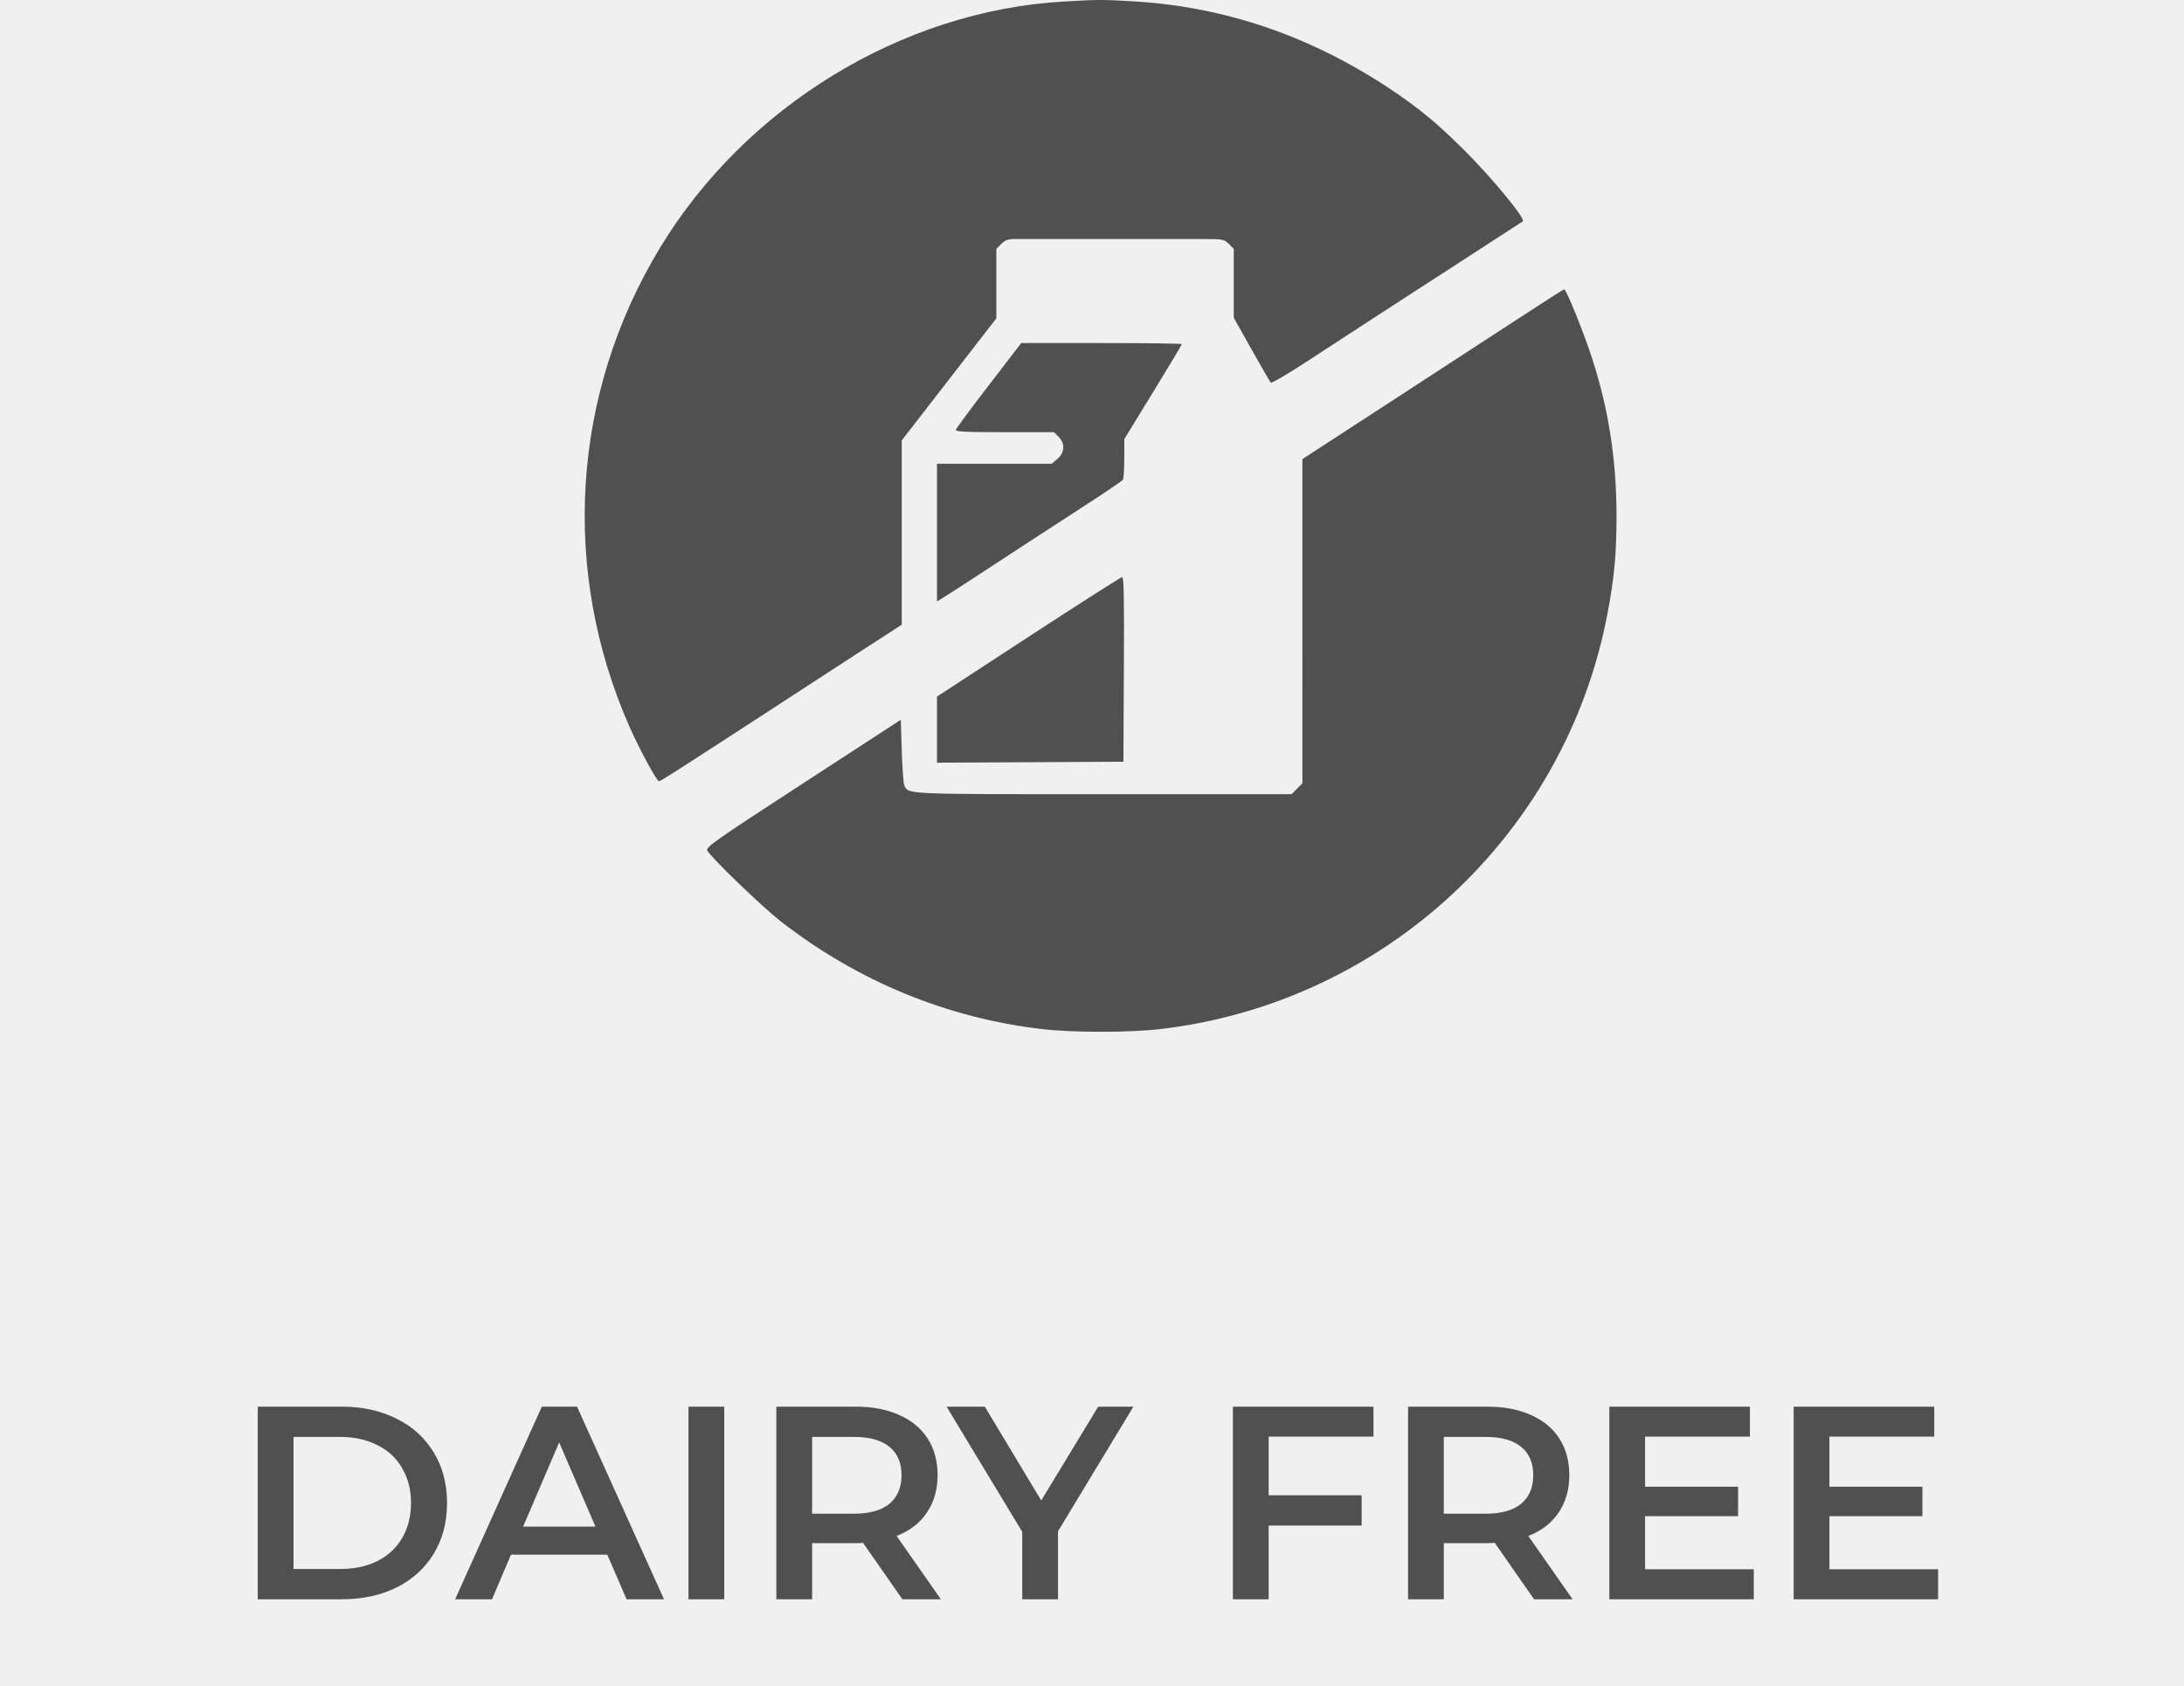
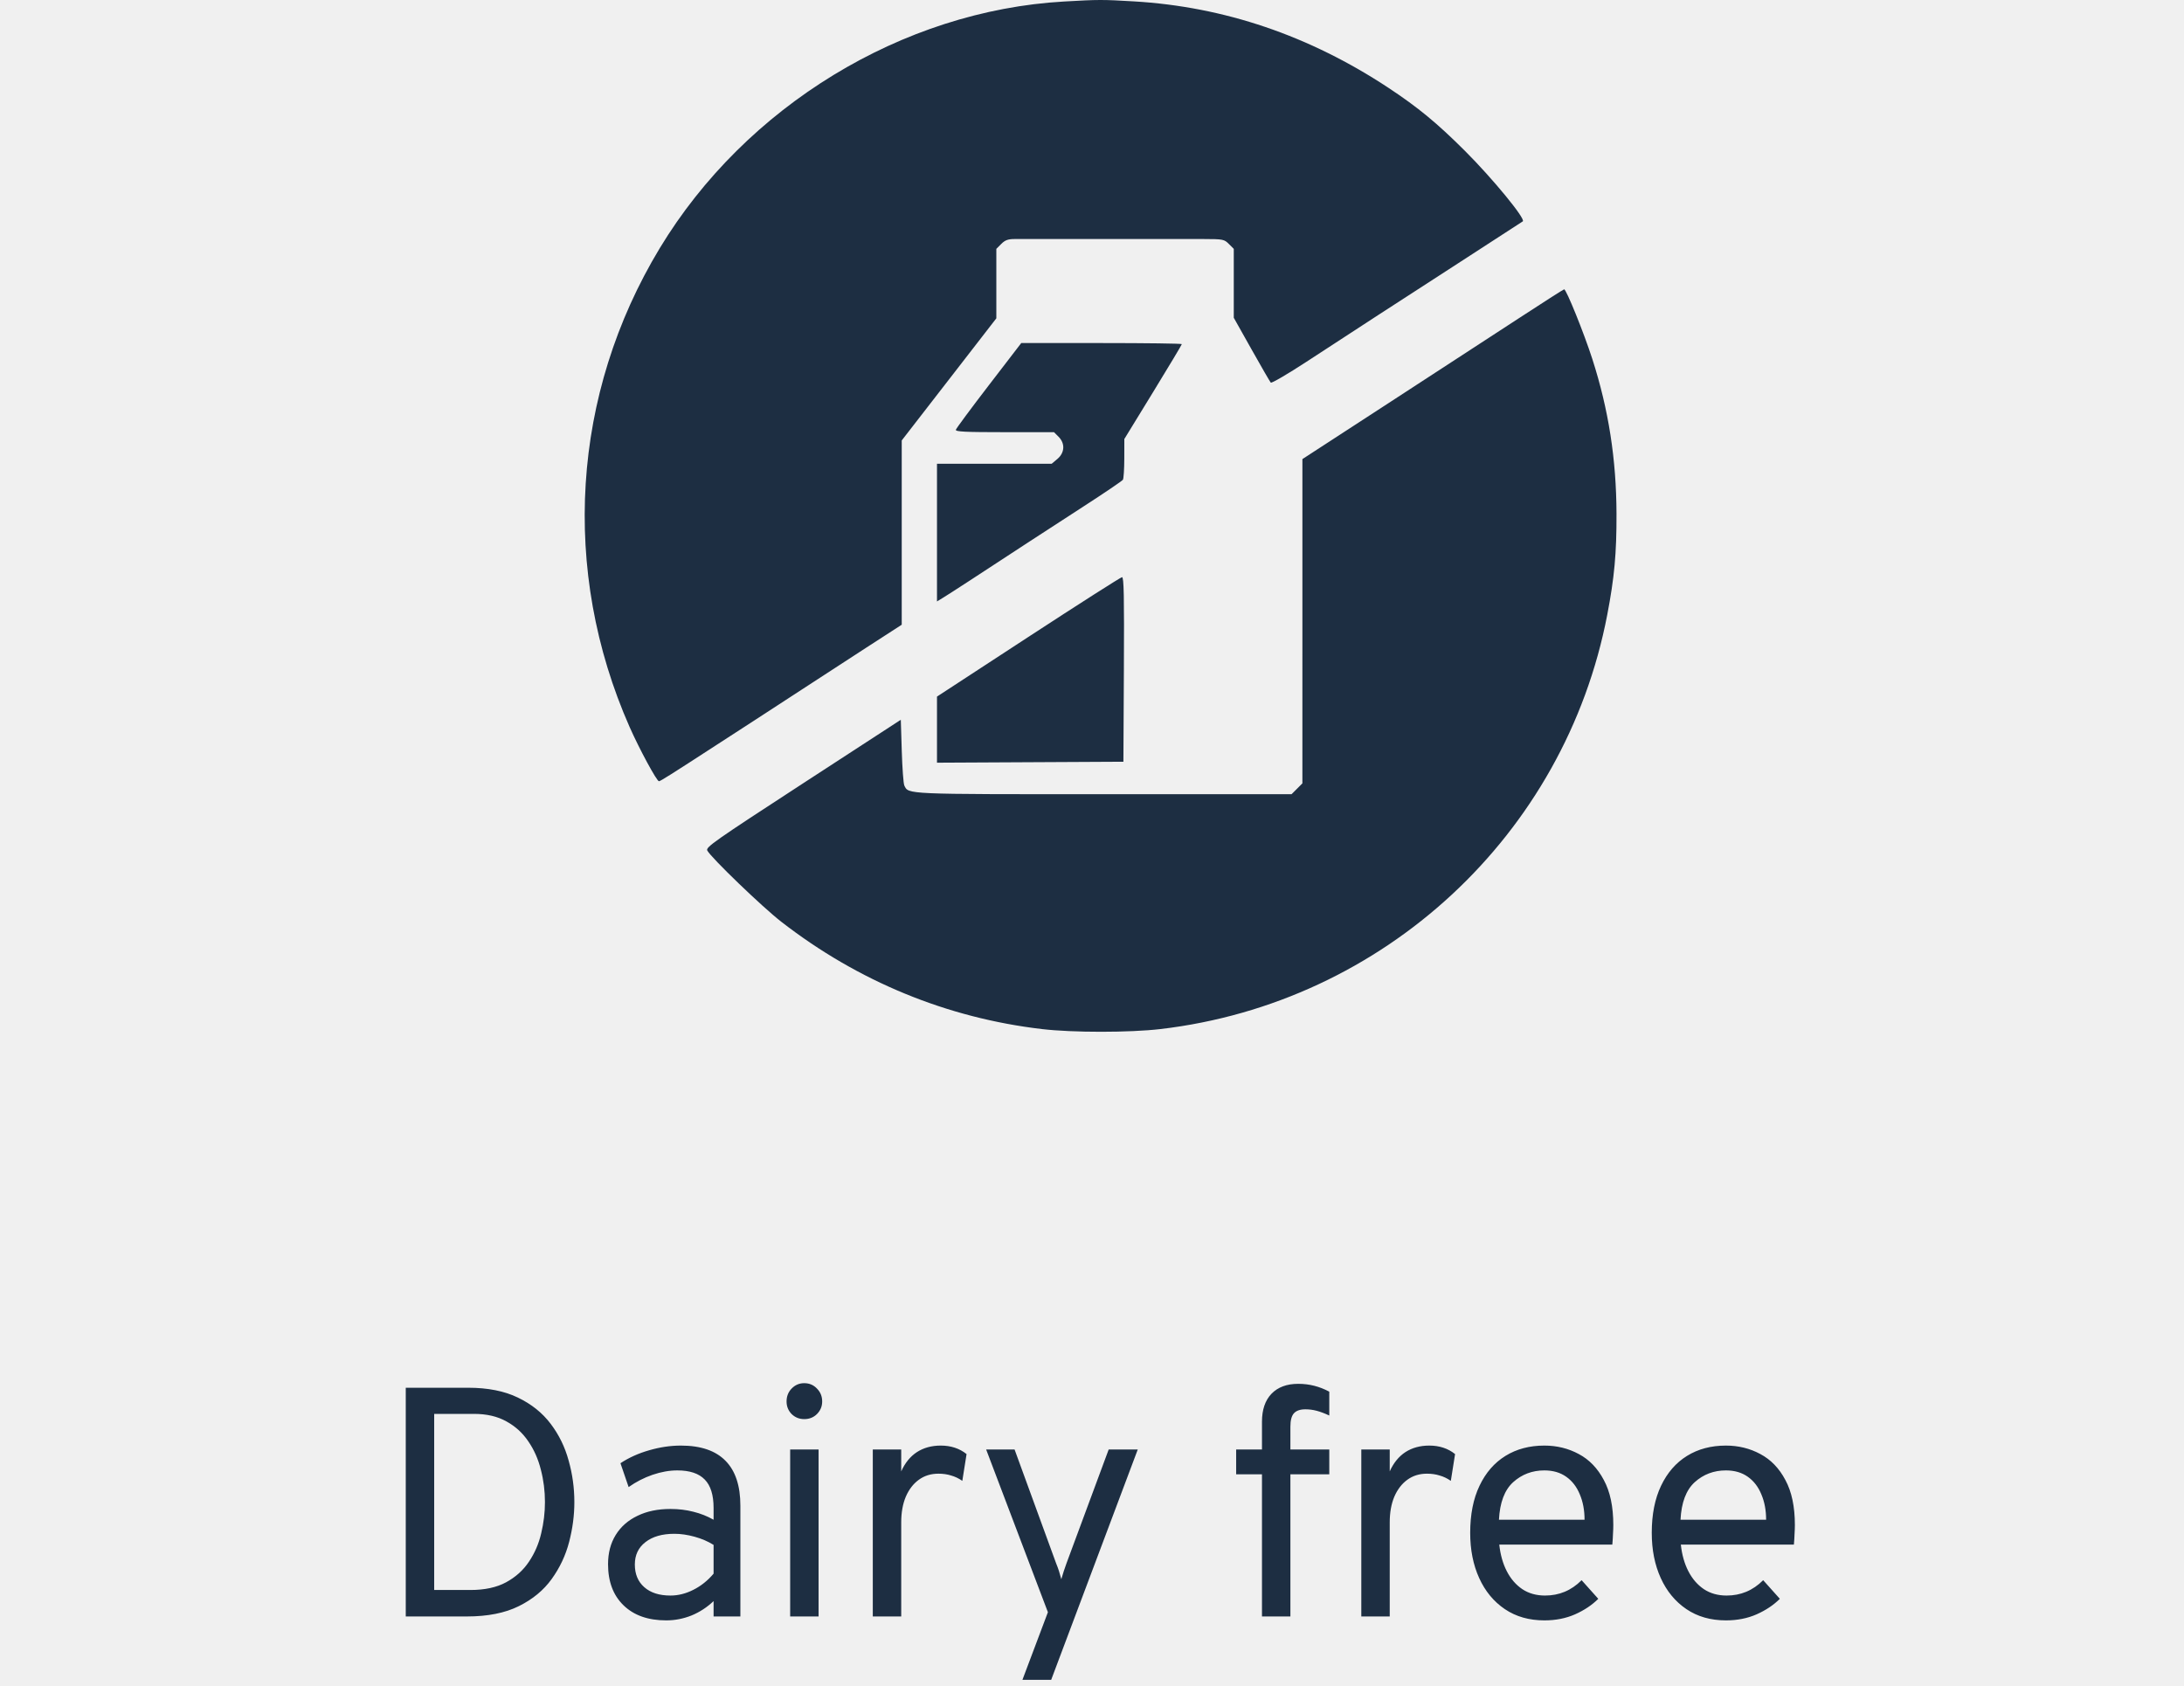
<svg xmlns="http://www.w3.org/2000/svg" width="127" height="98" viewBox="0 0 127 98" fill="none">
-   <path fill-rule="evenodd" clip-rule="evenodd" d="M61.874 0.088C52.468 0.622 43.356 6.181 38.367 14.429C33.239 22.908 32.592 33.175 36.613 42.279C37.178 43.557 38.191 45.43 38.318 45.43C38.398 45.43 38.995 45.054 41.65 43.33C42.213 42.964 43.197 42.328 43.835 41.915C44.474 41.502 45.739 40.679 46.647 40.085C47.554 39.492 49.228 38.404 50.366 37.667L52.436 36.329V30.971V25.613L55.187 22.062L57.937 18.511V16.492V14.472L58.221 14.187C58.445 13.963 58.612 13.902 59.003 13.9C59.646 13.896 68.408 13.896 69.976 13.9C71.126 13.903 71.186 13.914 71.459 14.187L71.744 14.472V16.475V18.478L72.779 20.32C73.348 21.333 73.851 22.202 73.896 22.25C73.942 22.298 74.871 21.756 75.962 21.044C79.837 18.516 80.471 18.104 84.471 15.518C86.696 14.079 88.532 12.889 88.552 12.872C88.723 12.726 86.797 10.382 85.182 8.769C83.575 7.165 82.451 6.238 80.75 5.115C76.14 2.07 71.19 0.389 65.925 0.08C64.083 -0.028 63.914 -0.028 61.874 0.088ZM88.295 18.524C86.869 19.456 83.459 21.677 80.718 23.458L75.735 26.697L75.735 36.126L75.734 45.554L75.419 45.87L75.104 46.185H64.196C52.547 46.185 52.836 46.198 52.586 45.677C52.535 45.571 52.468 44.667 52.438 43.67L52.382 41.856L46.699 45.552C41.523 48.92 41.027 49.268 41.129 49.46C41.357 49.885 44.326 52.744 45.434 53.604C49.895 57.067 55.069 59.197 60.594 59.843C62.381 60.053 65.687 60.052 67.479 59.842C80.471 58.321 91.007 48.552 93.462 35.75C93.877 33.59 94.007 32.162 94 29.882C93.989 26.694 93.54 23.821 92.597 20.886C92.106 19.36 91.076 16.813 90.955 16.824C90.919 16.827 89.722 17.592 88.295 18.524ZM57.502 22.401C56.466 23.749 55.602 24.915 55.583 24.992C55.555 25.104 56.124 25.132 58.419 25.132H61.291L61.555 25.397C61.945 25.787 61.917 26.326 61.488 26.688L61.157 26.967H57.821H54.486V30.971V34.975L54.89 34.727C55.254 34.505 56.861 33.46 59.771 31.552C60.334 31.183 61.791 30.238 63.007 29.451C64.223 28.665 65.254 27.966 65.297 27.899C65.341 27.832 65.377 27.271 65.378 26.654L65.38 25.53L67.052 22.802C67.971 21.301 68.724 20.045 68.724 20.011C68.724 19.977 66.623 19.949 64.055 19.949H59.386L57.502 22.401ZM59.798 37.04L54.486 40.508V42.43V44.352L59.906 44.324L65.326 44.296L65.354 38.925C65.376 34.659 65.354 33.555 65.246 33.563C65.171 33.569 62.719 35.133 59.798 37.04Z" fill="#505050" />
-   <path d="M14.988 81.8H19.884C21.079 81.8 22.14 82.035 23.068 82.504C23.996 82.963 24.716 83.619 25.228 84.472C25.74 85.315 25.996 86.291 25.996 87.4C25.996 88.509 25.74 89.491 25.228 90.344C24.716 91.187 23.996 91.843 23.068 92.312C22.14 92.771 21.079 93 19.884 93H14.988V81.8ZM19.788 91.24C20.61 91.24 21.33 91.085 21.948 90.776C22.578 90.456 23.058 90.008 23.388 89.432C23.73 88.845 23.9 88.168 23.9 87.4C23.9 86.632 23.73 85.96 23.388 85.384C23.058 84.797 22.578 84.349 21.948 84.04C21.33 83.72 20.61 83.56 19.788 83.56H17.068V91.24H19.788ZM35.315 90.408H29.715L28.611 93H26.467L31.507 81.8H33.555L38.611 93H36.435L35.315 90.408ZM34.627 88.776L32.515 83.88L30.419 88.776H34.627ZM40.035 81.8H42.115V93H40.035V81.8ZM52.473 93L50.185 89.72C50.089 89.731 49.945 89.736 49.753 89.736H47.225V93H45.145V81.8H49.753C50.723 81.8 51.566 81.96 52.281 82.28C53.006 82.6 53.561 83.059 53.945 83.656C54.329 84.253 54.521 84.963 54.521 85.784C54.521 86.627 54.313 87.352 53.897 87.96C53.491 88.568 52.905 89.021 52.137 89.32L54.713 93H52.473ZM52.425 85.784C52.425 85.069 52.19 84.52 51.721 84.136C51.251 83.752 50.563 83.56 49.657 83.56H47.225V88.024H49.657C50.563 88.024 51.251 87.832 51.721 87.448C52.19 87.053 52.425 86.499 52.425 85.784ZM61.523 89.048V93H59.444V89.08L55.044 81.8H57.267L60.547 87.256L63.859 81.8H65.907L61.523 89.048ZM73.772 83.544V86.952H79.18V88.712H73.772V93H71.692V81.8H79.868V83.544H73.772ZM89.207 93L86.919 89.72C86.823 89.731 86.679 89.736 86.487 89.736H83.959V93H81.879V81.8H86.487C87.458 81.8 88.3 81.96 89.015 82.28C89.74 82.6 90.295 83.059 90.679 83.656C91.063 84.253 91.255 84.963 91.255 85.784C91.255 86.627 91.047 87.352 90.631 87.96C90.226 88.568 89.639 89.021 88.871 89.32L91.447 93H89.207ZM89.159 85.784C89.159 85.069 88.924 84.52 88.455 84.136C87.986 83.752 87.298 83.56 86.391 83.56H83.959V88.024H86.391C87.298 88.024 87.986 87.832 88.455 87.448C88.924 87.053 89.159 86.499 89.159 85.784ZM101.982 91.256V93H93.582V81.8H101.758V83.544H95.662V86.456H101.07V88.168H95.662V91.256H101.982ZM112.701 91.256V93H104.301V81.8H112.477V83.544H106.381V86.456H111.789V88.168H106.381V91.256H112.701Z" fill="#505050" />
+   <g clip-path="url(#clip0_102_37)">
+     <path fill-rule="evenodd" clip-rule="evenodd" d="M61.874 0.088C52.468 0.622 43.356 6.181 38.367 14.429C33.239 22.908 32.592 33.175 36.613 42.279C37.178 43.557 38.191 45.43 38.318 45.43C38.398 45.43 38.995 45.054 41.65 43.33C42.213 42.964 43.197 42.328 43.835 41.915C44.474 41.502 45.739 40.679 46.647 40.085C47.554 39.492 49.228 38.404 50.366 37.667L52.436 36.329V30.971V25.613L55.187 22.062L57.937 18.511V16.492V14.472L58.221 14.187C58.445 13.963 58.612 13.902 59.003 13.9C59.646 13.896 68.408 13.896 69.976 13.9C71.126 13.903 71.186 13.914 71.459 14.187L71.744 14.472V16.475V18.478L72.779 20.32C73.348 21.333 73.851 22.202 73.896 22.25C73.942 22.298 74.871 21.756 75.962 21.044C79.837 18.516 80.471 18.104 84.471 15.518C86.696 14.079 88.532 12.889 88.552 12.872C88.723 12.726 86.797 10.382 85.182 8.769C83.575 7.165 82.451 6.238 80.75 5.115C76.14 2.07 71.19 0.389 65.925 0.08C64.083 -0.028 63.914 -0.028 61.874 0.088ZM88.295 18.524C86.869 19.456 83.459 21.677 80.718 23.458L75.735 26.697L75.735 36.126L75.734 45.554L75.419 45.87L75.104 46.185H64.196C52.547 46.185 52.836 46.198 52.586 45.677C52.535 45.571 52.468 44.667 52.438 43.67L52.382 41.856L46.699 45.552C41.523 48.92 41.027 49.268 41.129 49.46C41.357 49.885 44.326 52.744 45.434 53.604C49.895 57.067 55.069 59.197 60.594 59.843C62.381 60.053 65.687 60.052 67.479 59.842C80.471 58.321 91.007 48.552 93.462 35.75C93.877 33.59 94.007 32.162 94 29.882C93.989 26.694 93.54 23.821 92.597 20.886C92.106 19.36 91.076 16.813 90.955 16.824C90.919 16.827 89.722 17.592 88.295 18.524ZM57.502 22.401C56.466 23.749 55.602 24.915 55.583 24.992C55.555 25.104 56.124 25.132 58.419 25.132H61.291L61.555 25.397C61.945 25.787 61.917 26.326 61.488 26.688L61.157 26.967H57.821H54.486V30.971V34.975L54.89 34.727C55.254 34.505 56.861 33.46 59.771 31.552C60.334 31.183 61.791 30.238 63.007 29.451C64.223 28.665 65.254 27.966 65.297 27.899C65.341 27.832 65.377 27.271 65.378 26.654L65.38 25.53L67.052 22.802C67.971 21.301 68.724 20.045 68.724 20.011C68.724 19.977 66.623 19.949 64.055 19.949H59.386L57.502 22.401ZM59.798 37.04L54.486 40.508V42.43V44.352L59.906 44.324L65.326 44.296L65.354 38.925C65.376 34.659 65.354 33.555 65.246 33.563C65.171 33.569 62.719 35.133 59.798 37.04Z" fill="#1D2E42" />
+     <path d="M23.595 94V80.7H27.224C28.364 80.7 29.327 80.89 30.112 81.27C30.904 81.65 31.541 82.16 32.022 82.799C32.503 83.433 32.852 84.145 33.067 84.937C33.289 85.722 33.399 86.527 33.399 87.35C33.399 88.116 33.298 88.889 33.095 89.668C32.893 90.447 32.554 91.166 32.079 91.825C31.61 92.477 30.974 93.002 30.169 93.401C29.365 93.8 28.358 94 27.148 94H23.595ZM25.248 92.461H27.357C28.187 92.461 28.877 92.312 29.428 92.014C29.986 91.71 30.429 91.311 30.758 90.817C31.094 90.317 31.332 89.766 31.471 89.165C31.617 88.556 31.689 87.952 31.689 87.35C31.689 86.704 31.61 86.077 31.452 85.469C31.3 84.855 31.056 84.304 30.72 83.816C30.391 83.328 29.967 82.942 29.447 82.657C28.928 82.366 28.301 82.22 27.566 82.22H25.248V92.461ZM38.74 94.228C37.688 94.228 36.862 93.937 36.26 93.354C35.658 92.771 35.358 91.973 35.358 90.96C35.358 90.308 35.506 89.741 35.804 89.26C36.102 88.778 36.523 88.408 37.068 88.148C37.612 87.882 38.252 87.749 38.987 87.749C39.462 87.749 39.905 87.803 40.317 87.91C40.735 88.012 41.127 88.167 41.495 88.376V87.692C41.495 86.938 41.324 86.387 40.982 86.039C40.64 85.684 40.108 85.507 39.386 85.507C38.923 85.507 38.442 85.593 37.942 85.763C37.448 85.934 36.985 86.172 36.555 86.476L36.08 85.089C36.567 84.766 37.121 84.516 37.742 84.338C38.369 84.155 38.987 84.063 39.595 84.063C40.747 84.063 41.612 84.358 42.188 84.947C42.764 85.529 43.053 86.4 43.053 87.559V94H41.495V93.107C41.115 93.468 40.687 93.747 40.212 93.943C39.737 94.133 39.246 94.228 38.74 94.228ZM38.987 92.784C39.436 92.784 39.88 92.673 40.317 92.451C40.76 92.23 41.153 91.916 41.495 91.511V89.839C41.172 89.636 40.804 89.478 40.393 89.364C39.981 89.25 39.588 89.193 39.215 89.193C38.505 89.193 37.945 89.355 37.533 89.677C37.121 89.994 36.916 90.428 36.916 90.979C36.916 91.536 37.099 91.977 37.467 92.299C37.834 92.623 38.341 92.784 38.987 92.784ZM45.948 94V84.291H47.601V94H45.948ZM46.765 82.524C46.48 82.524 46.236 82.426 46.033 82.23C45.837 82.027 45.739 81.783 45.739 81.498C45.739 81.2 45.837 80.95 46.033 80.748C46.236 80.538 46.48 80.434 46.765 80.434C47.062 80.434 47.309 80.538 47.506 80.748C47.708 80.95 47.81 81.2 47.81 81.498C47.81 81.783 47.708 82.027 47.506 82.23C47.309 82.426 47.062 82.524 46.765 82.524ZM50.753 94V84.291H52.406V85.564C52.627 85.07 52.931 84.696 53.318 84.443C53.71 84.19 54.173 84.063 54.705 84.063C55.294 84.063 55.794 84.228 56.206 84.557L55.959 86.115C55.75 85.969 55.531 85.865 55.303 85.802C55.082 85.732 54.838 85.697 54.572 85.697C54.135 85.697 53.755 85.814 53.432 86.049C53.109 86.283 52.855 86.612 52.672 87.037C52.494 87.461 52.406 87.958 52.406 88.528V94H50.753ZM59.454 97.686L60.936 93.753L57.345 84.291H58.998L61.411 90.903C61.481 91.074 61.538 91.229 61.582 91.368C61.626 91.508 61.671 91.663 61.715 91.834C61.766 91.663 61.813 91.508 61.858 91.368C61.902 91.229 61.956 91.074 62.019 90.903L64.47 84.291H66.161L61.126 97.686H59.454ZM73.384 94V85.735H71.883V84.291H73.384V82.676C73.384 81.979 73.567 81.438 73.935 81.052C74.308 80.665 74.828 80.472 75.493 80.472C75.816 80.472 76.126 80.51 76.424 80.586C76.722 80.662 77.013 80.776 77.298 80.928V82.315C77.025 82.188 76.782 82.097 76.566 82.04C76.351 81.983 76.132 81.954 75.911 81.954C75.6 81.954 75.376 82.033 75.236 82.192C75.103 82.344 75.037 82.6 75.037 82.961V84.291H77.298V85.735H75.037V94H73.384ZM79.16 94V84.291H80.813V85.564C81.035 85.07 81.339 84.696 81.725 84.443C82.118 84.19 82.58 84.063 83.112 84.063C83.701 84.063 84.201 84.228 84.613 84.557L84.366 86.115C84.157 85.969 83.939 85.865 83.71 85.802C83.489 85.732 83.245 85.697 82.979 85.697C82.542 85.697 82.162 85.814 81.839 86.049C81.516 86.283 81.263 86.612 81.079 87.037C80.902 87.461 80.813 87.958 80.813 88.528V94H79.16ZM89.805 94.228C88.919 94.228 88.152 94.01 87.506 93.573C86.86 93.135 86.363 92.534 86.015 91.767C85.666 91.001 85.492 90.124 85.492 89.136C85.492 88.066 85.673 87.154 86.034 86.4C86.395 85.64 86.898 85.061 87.544 84.662C88.19 84.263 88.944 84.063 89.805 84.063C90.534 84.063 91.202 84.228 91.81 84.557C92.418 84.88 92.902 85.383 93.263 86.067C93.631 86.745 93.814 87.616 93.814 88.68C93.814 88.832 93.808 89.009 93.795 89.212C93.789 89.408 93.776 89.611 93.757 89.82H87.183C87.247 90.409 87.392 90.925 87.62 91.368C87.848 91.812 88.149 92.16 88.523 92.413C88.897 92.66 89.337 92.784 89.843 92.784C90.255 92.784 90.635 92.711 90.983 92.566C91.338 92.42 91.667 92.195 91.971 91.891L92.94 92.974C92.579 93.335 92.13 93.636 91.591 93.876C91.059 94.111 90.464 94.228 89.805 94.228ZM87.164 88.376H92.142C92.142 87.825 92.05 87.334 91.867 86.903C91.689 86.466 91.427 86.124 91.078 85.877C90.73 85.63 90.306 85.507 89.805 85.507C89.102 85.507 88.498 85.735 87.991 86.191C87.49 86.647 87.215 87.375 87.164 88.376ZM100.363 94.228C99.476 94.228 98.71 94.01 98.064 93.573C97.418 93.135 96.921 92.534 96.573 91.767C96.224 91.001 96.05 90.124 96.05 89.136C96.05 88.066 96.231 87.154 96.591 86.4C96.953 85.64 97.456 85.061 98.102 84.662C98.748 84.263 99.502 84.063 100.363 84.063C101.091 84.063 101.759 84.228 102.367 84.557C102.975 84.88 103.46 85.383 103.821 86.067C104.188 86.745 104.372 87.616 104.372 88.68C104.372 88.832 104.366 89.009 104.353 89.212C104.347 89.408 104.334 89.611 104.315 89.82H97.741C97.804 90.409 97.95 90.925 98.178 91.368C98.406 91.812 98.707 92.16 99.081 92.413C99.454 92.66 99.894 92.784 100.401 92.784C100.813 92.784 101.193 92.711 101.541 92.566C101.896 92.42 102.225 92.195 102.529 91.891L103.498 92.974C103.137 93.335 102.687 93.636 102.149 93.876C101.617 94.111 101.022 94.228 100.363 94.228ZM97.722 88.376H102.7C102.7 87.825 102.608 87.334 102.424 86.903C102.247 86.466 101.984 86.124 101.636 85.877C101.288 85.63 100.863 85.507 100.363 85.507C99.66 85.507 99.055 85.735 98.549 86.191C98.048 86.647 97.773 87.375 97.722 88.376Z" fill="#1D2E42" />
+   </g>
+   <defs>
+     <clipPath id="clip0_102_37">
+       <rect width="127" height="98" fill="white" />
+     </clipPath>
+   </defs>
</svg>
